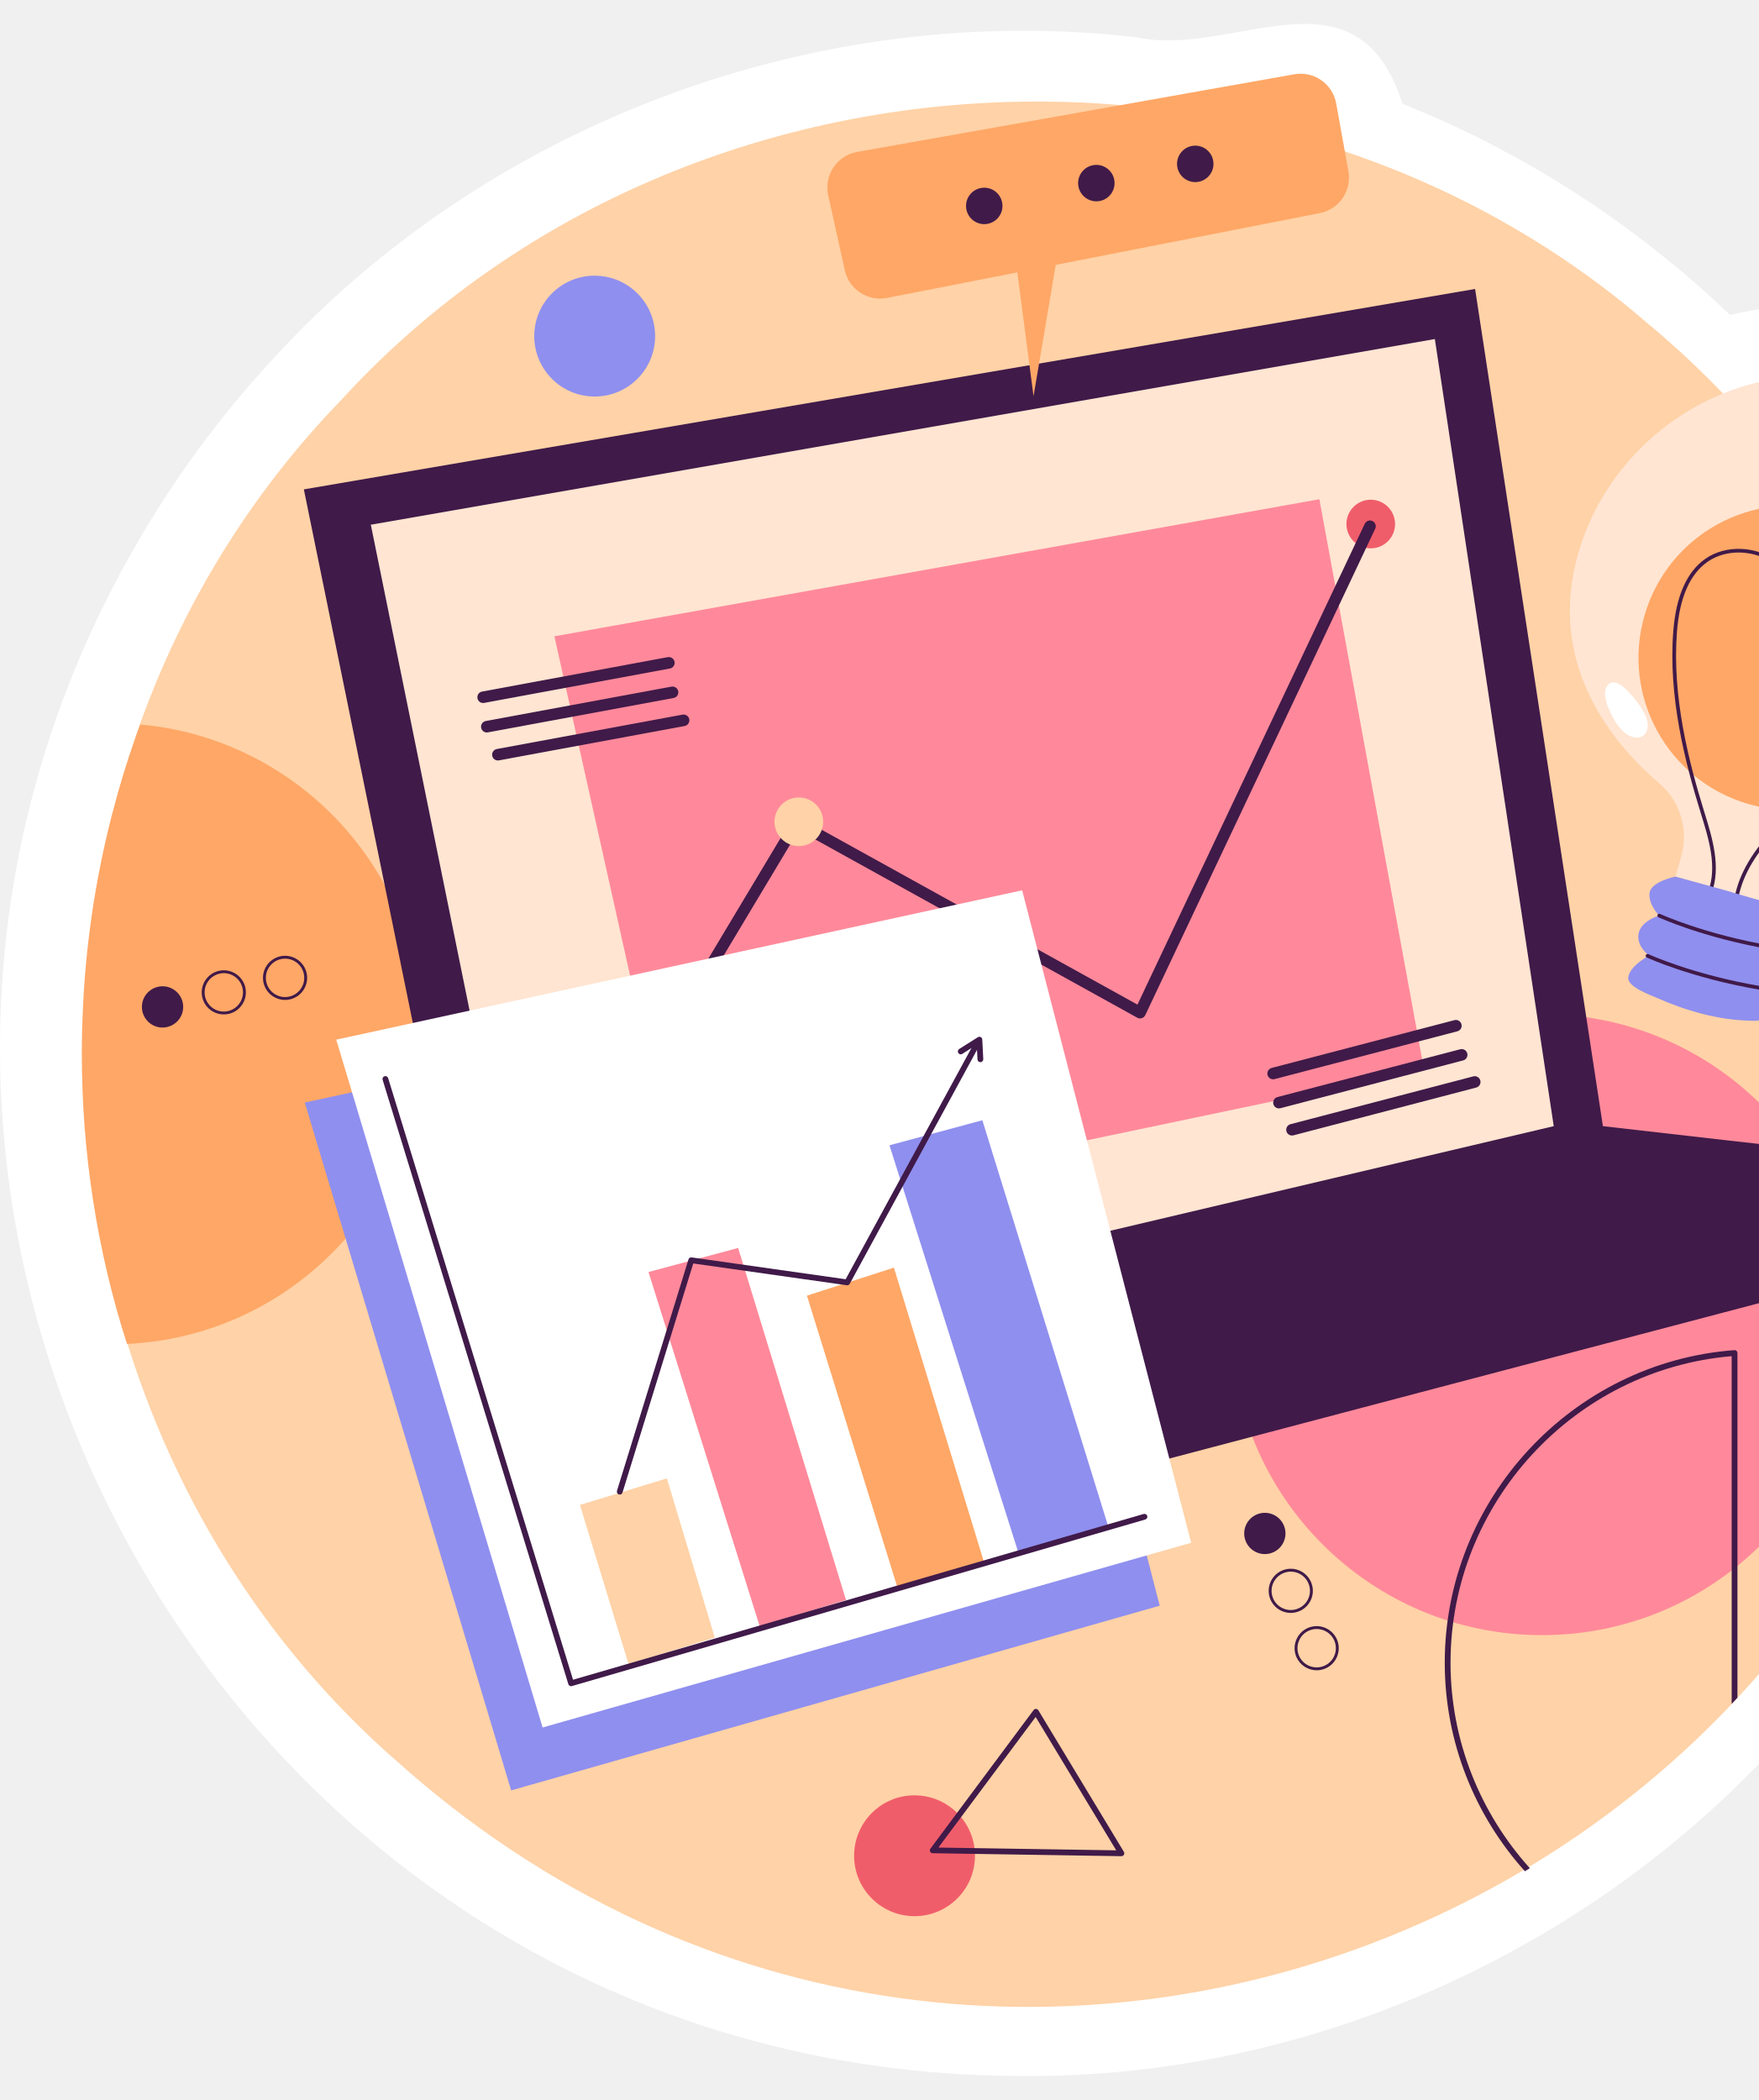
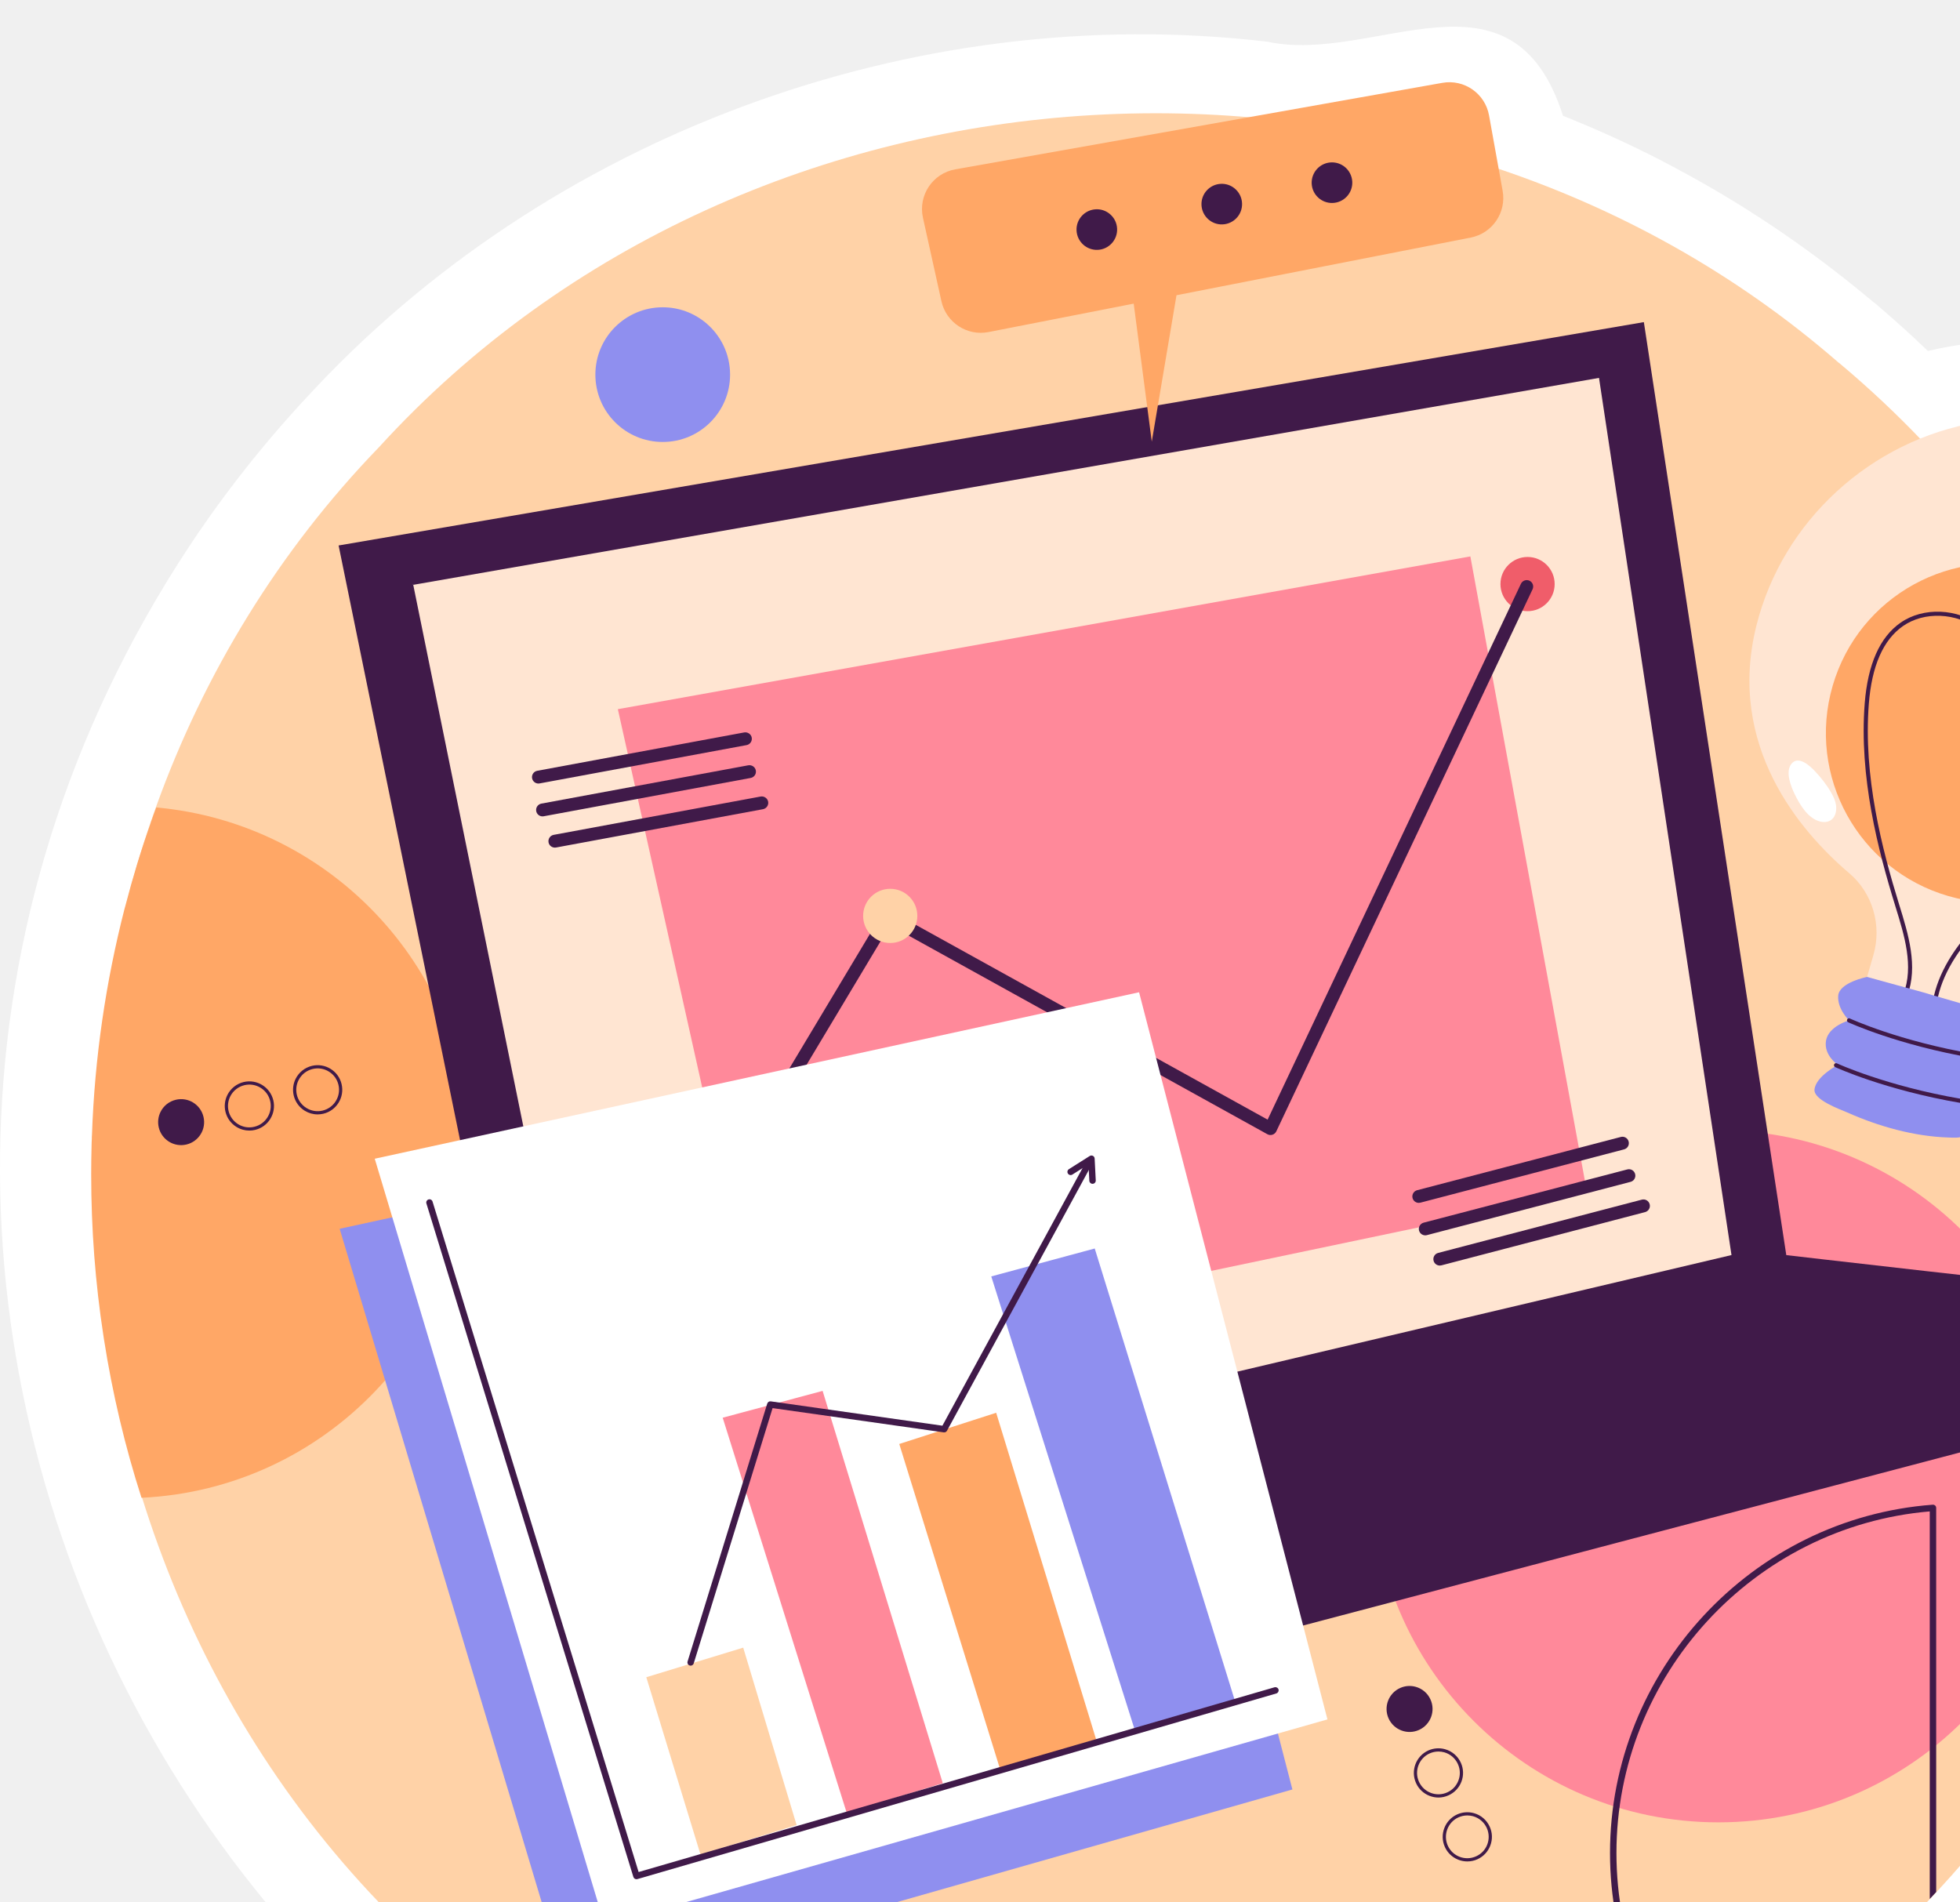
- <svg xmlns="http://www.w3.org/2000/svg" width="67" height="80" viewBox="0 0 67 80" fill="none">
-   <g id="data-analysis 1" clip-path="url(#clip0_5573_51921)">
+ <svg xmlns="http://www.w3.org/2000/svg" width="67" height="65" viewBox="0 0 67 65" fill="none">
+   <g id="data-analysis 1" clip-path="url(#clip0_7371_23342)">
    <g id="Group">
-       <path id="Vector" d="M38.894 79.084C8.344 79.052 -10.297 45.048 6.081 19.274C7.356 17.267 8.829 15.362 10.46 13.609C18.692 4.636 31.227 0.004 43.32 1.424C46.978 2.219 51.684 -1.511 53.429 3.957C54.758 4.488 56.055 5.087 57.3 5.756L57.261 5.737C59.584 6.97 61.765 8.437 63.818 10.142C63.882 10.194 63.952 10.251 64.024 10.311C64.11 10.376 64.193 10.445 64.272 10.518C64.815 10.981 65.36 11.476 65.902 11.997C66.172 11.932 66.445 11.877 66.718 11.831C67.394 11.716 68.088 11.659 68.78 11.659C72.439 11.659 75.835 13.26 77.864 15.941C80.424 19.327 80.71 24.401 78.574 28.568C78.111 29.472 77.529 30.307 76.855 31.039C77.037 31.791 77.2 32.581 77.341 33.386C78.279 38.734 78.084 44.201 76.798 49.471C76.041 52.534 74.926 55.465 73.476 58.222C73.476 58.222 73.475 58.223 73.475 58.223C73.443 58.289 73.41 58.35 73.377 58.409C73.374 58.416 73.368 58.428 73.368 58.428C72.343 60.356 71.14 62.216 69.795 63.955C62.563 73.41 50.831 79.194 38.894 79.084Z" fill="white" />
+       <path id="Vector" d="M38.894 79.085C8.344 79.053 -10.297 45.049 6.081 19.275C7.356 17.268 8.829 15.363 10.46 13.61C18.692 4.637 31.227 0.005 43.32 1.425C46.978 2.22 51.684 -1.51 53.429 3.958C54.758 4.489 56.055 5.088 57.3 5.757L57.261 5.738C59.584 6.971 61.765 8.438 63.818 10.143C63.882 10.194 63.952 10.252 64.024 10.312C64.11 10.377 64.193 10.446 64.272 10.519C64.815 10.982 65.36 11.476 65.902 11.998C66.172 11.933 66.445 11.877 66.718 11.832C67.394 11.717 68.088 11.66 68.78 11.66C72.439 11.66 75.835 13.261 77.864 15.942C80.424 19.328 80.71 24.402 78.574 28.569C78.111 29.473 77.529 30.308 76.855 31.04C77.037 31.792 77.2 32.582 77.341 33.387C78.279 38.735 78.084 44.202 76.798 49.472C76.041 52.535 74.926 55.466 73.476 58.223C73.476 58.223 73.475 58.224 73.475 58.224C73.443 58.29 73.41 58.351 73.377 58.41C73.374 58.417 73.368 58.429 73.368 58.429C72.343 60.357 71.14 62.217 69.795 63.956C62.563 73.412 50.831 79.195 38.894 79.085Z" fill="white" />
      <g id="Group_2">
-         <path id="Vector_2" d="M75.736 40.13C75.601 71.656 38.306 88.109 14.954 66.947C14.949 66.947 14.949 66.947 14.949 66.947C0.084 53.772 -0.846 29.558 12.957 15.283C25.718 1.289 48.584 -0.035 62.866 12.406H62.87C70.956 19.173 75.798 29.571 75.736 40.13Z" fill="#FFD2A7" />
+         <path id="Vector_2" d="M75.736 40.133C75.6 71.659 38.305 88.112 14.953 66.95C14.949 66.95 14.949 66.95 14.949 66.95C0.083 53.775 -0.847 29.561 12.956 15.286C25.718 1.292 48.583 -0.032 62.865 12.409H62.87C70.956 19.176 75.798 29.574 75.736 40.133Z" fill="#FFD2A7" />
        <g id="Group_3">
          <g id="Group_4">
-             <path id="Vector_3" d="M58.74 62.291C65.273 62.291 70.569 56.995 70.569 50.462C70.569 43.929 65.273 38.633 58.74 38.633C52.207 38.633 46.911 43.929 46.911 50.462C46.911 56.995 52.207 62.291 58.74 62.291Z" fill="#FF899A" />
-             <path id="Vector_4" d="M16.101 39.383C16.101 45.726 11.109 50.903 4.837 51.197C4.274 49.447 3.843 47.635 3.553 45.774C3.548 45.734 3.539 45.695 3.535 45.655C3.258 43.856 3.117 42.009 3.117 40.131C3.117 39.81 3.122 39.493 3.13 39.176C3.13 39.093 3.135 39.009 3.139 38.926V38.921C3.139 38.877 3.139 38.833 3.144 38.789C3.236 36.137 3.619 33.56 4.252 31.083C4.265 31.03 4.283 30.978 4.296 30.925C4.538 29.992 4.819 29.069 5.141 28.167C5.154 28.114 5.171 28.061 5.193 28.013C5.242 27.872 5.29 27.736 5.343 27.6C11.373 28.141 16.101 33.212 16.101 39.383Z" fill="#FFA766" />
+             <path id="Vector_3" d="M58.74 62.294C65.273 62.294 70.569 56.998 70.569 50.465C70.569 43.932 65.273 38.636 58.74 38.636C52.207 38.636 46.911 43.932 46.911 50.465C46.911 56.998 52.207 62.294 58.74 62.294Z" fill="#FF899A" />
+             <path id="Vector_4" d="M16.101 39.385C16.101 45.728 11.109 50.905 4.837 51.199C4.274 49.449 3.843 47.636 3.553 45.776C3.548 45.736 3.539 45.697 3.535 45.657C3.258 43.858 3.117 42.011 3.117 40.133C3.117 39.812 3.122 39.495 3.13 39.178C3.13 39.095 3.135 39.011 3.139 38.928V38.923C3.139 38.879 3.139 38.835 3.144 38.791C3.236 36.139 3.619 33.562 4.252 31.085C4.265 31.032 4.283 30.98 4.296 30.927C4.538 29.994 4.819 29.071 5.141 28.169C5.154 28.116 5.171 28.063 5.193 28.015C5.242 27.874 5.29 27.738 5.343 27.602C11.373 28.143 16.101 33.214 16.101 39.385Z" fill="#FFA766" />
          </g>
-           <path id="Vector_5" d="M66.151 51.461C66.129 51.443 66.099 51.43 66.068 51.434C59.884 51.896 55.037 57.126 55.037 63.341C55.037 66.367 56.185 69.165 58.089 71.285C58.155 71.245 58.217 71.205 58.278 71.17C56.4 69.085 55.257 66.328 55.257 63.341C55.257 57.28 59.95 52.173 65.967 51.663V64.911C66.041 64.832 66.112 64.753 66.187 64.674V51.544C66.187 51.514 66.174 51.483 66.151 51.461Z" fill="#401A49" />
+           <path id="Vector_5" d="M66.151 51.463C66.129 51.445 66.098 51.432 66.067 51.436C59.883 51.898 55.036 57.128 55.036 63.343C55.036 66.369 56.184 69.166 58.089 71.287C58.154 71.247 58.216 71.207 58.278 71.172C56.4 69.087 55.256 66.329 55.256 63.343C55.256 57.282 59.949 52.175 65.966 51.665V64.913C66.041 64.834 66.111 64.755 66.186 64.676V51.546C66.186 51.516 66.173 51.485 66.151 51.463Z" fill="#401A49" />
        </g>
-         <path id="Vector_6" d="M75.472 44.511C75.349 45.536 75.181 46.547 74.979 47.546C63.398 50.59 44.441 55.591 44.441 55.591L18.762 53.831L11.575 18.643L56.193 11.008L61.062 42.901C61.062 42.901 68.984 43.82 75.472 44.511Z" fill="#401A49" />
-         <path id="Vector_7" d="M14.119 19.954L20.633 51.997L59.189 42.901L54.66 12.916L14.119 19.991" fill="#FFE5D2" />
+         <path id="Vector_6" d="M75.472 44.514C75.349 45.539 75.181 46.55 74.979 47.549C63.398 50.593 44.441 55.593 44.441 55.593L18.762 53.834L11.575 18.646L56.193 11.011L61.062 42.904C61.062 42.904 68.984 43.823 75.472 44.514Z" fill="#401A49" />
+         <path id="Vector_7" d="M14.119 19.956L20.633 51.999L59.189 42.902L54.66 12.918L14.119 19.993" fill="#FFE5D2" />
        <g id="Group_5">
-           <path id="Vector_8" d="M63.824 33.394L64.038 32.653C64.333 31.638 64.021 30.534 63.216 29.849C61.539 28.422 59.016 25.497 60.039 21.389C60.932 17.804 63.954 15.047 67.605 14.432C70.749 13.902 74.238 14.929 76.208 17.532C78.287 20.281 78.203 24.382 76.675 27.363C75.962 28.754 74.888 29.957 73.522 30.731C72.544 31.285 71.446 31.617 70.331 31.74C70.33 31.74 70.329 31.74 70.327 31.74C69.176 31.841 68.196 32.621 67.897 33.737L67.687 34.517L63.824 33.394Z" fill="#FFE5D2" />
-           <path id="Vector_9" d="M73.785 26.675C72.892 29.751 69.674 31.52 66.599 30.627C63.524 29.734 61.754 26.516 62.648 23.441C63.541 20.365 66.758 18.596 69.834 19.489C72.909 20.383 74.678 23.6 73.785 26.675Z" fill="#FFA766" />
-           <path id="Vector_10" d="M66.103 34.617C66.101 34.617 66.099 34.617 66.097 34.617C66.058 34.614 66.029 34.581 66.032 34.541C66.104 33.63 66.56 32.702 67.386 31.785C67.781 31.347 68.223 30.946 68.651 30.557C68.972 30.265 69.303 29.964 69.611 29.65C70.551 28.694 71.312 27.592 71.874 26.376C72.105 25.876 72.373 25.212 72.393 24.507C72.412 23.808 72.16 23.16 71.72 22.773C71.232 22.345 70.47 22.209 69.78 22.424C69.434 22.532 69.1 22.724 68.797 22.984C68.889 23.291 68.938 23.615 68.941 23.944C68.947 24.627 68.697 25.162 68.272 25.375C68.17 25.425 68.021 25.472 67.882 25.411C67.755 25.354 67.669 25.217 67.637 25.023C67.566 24.594 67.707 24.118 68.055 23.608C68.228 23.356 68.424 23.131 68.636 22.939C68.445 22.357 68.099 21.848 67.643 21.51C66.869 20.938 65.778 20.892 65.049 21.401C64.377 21.869 63.985 22.761 63.884 24.052C63.688 26.537 64.335 29.026 64.919 30.917L64.926 30.939C65.23 31.922 65.575 33.036 65.198 34.032C65.184 34.068 65.144 34.087 65.107 34.072C65.071 34.059 65.052 34.018 65.066 33.981C65.426 33.032 65.104 31.989 64.791 30.98L64.785 30.959C64.196 29.056 63.546 26.55 63.743 24.041C63.848 22.706 64.26 21.778 64.968 21.285C65.746 20.743 66.907 20.791 67.727 21.397C68.192 21.74 68.547 22.252 68.751 22.839C69.056 22.585 69.391 22.398 69.738 22.29C70.475 22.059 71.289 22.208 71.813 22.668C72.285 23.081 72.554 23.77 72.534 24.511C72.513 25.241 72.239 25.923 72.002 26.436C71.433 27.666 70.663 28.781 69.712 29.749C69.401 30.066 69.068 30.368 68.746 30.661C68.321 31.048 67.881 31.447 67.492 31.88C66.686 32.773 66.243 33.673 66.173 34.553C66.17 34.59 66.139 34.617 66.103 34.617ZM68.681 23.089C68.496 23.264 68.325 23.465 68.171 23.688C67.844 24.167 67.711 24.608 67.776 25C67.79 25.084 67.829 25.233 67.939 25.282C68.032 25.323 68.148 25.279 68.209 25.248C68.765 24.97 68.802 24.18 68.8 23.945C68.798 23.652 68.757 23.364 68.681 23.089Z" fill="#401A49" />
+           <path id="Vector_8" d="M63.823 33.396L64.038 32.655C64.333 31.64 64.021 30.536 63.216 29.851C61.538 28.424 59.015 25.499 60.039 21.391C60.932 17.806 63.953 15.049 67.605 14.434C70.749 13.904 74.238 14.931 76.207 17.534C78.287 20.283 78.203 24.384 76.674 27.365C75.961 28.756 74.887 29.959 73.522 30.733C72.544 31.287 71.446 31.619 70.331 31.742C70.329 31.742 70.328 31.742 70.327 31.742C69.175 31.843 68.196 32.623 67.896 33.739L67.687 34.519L63.823 33.396Z" fill="#FFE5D2" />
+           <path id="Vector_9" d="M73.784 26.677C72.891 29.753 69.674 31.522 66.598 30.629C63.523 29.735 61.753 26.518 62.647 23.443C63.54 20.367 66.757 18.598 69.833 19.491C72.908 20.384 74.677 23.602 73.784 26.677Z" fill="#FFA766" />
+           <path id="Vector_10" d="M66.103 34.618C66.101 34.618 66.099 34.618 66.097 34.618C66.058 34.615 66.029 34.581 66.032 34.542C66.104 33.631 66.56 32.703 67.386 31.786C67.781 31.348 68.223 30.947 68.651 30.558C68.972 30.266 69.303 29.965 69.611 29.651C70.551 28.695 71.312 27.593 71.874 26.377C72.105 25.877 72.373 25.213 72.393 24.508C72.412 23.809 72.16 23.161 71.72 22.774C71.232 22.346 70.47 22.21 69.78 22.425C69.434 22.533 69.1 22.724 68.797 22.985C68.889 23.292 68.938 23.616 68.941 23.945C68.947 24.628 68.697 25.163 68.272 25.376C68.17 25.426 68.021 25.473 67.882 25.412C67.755 25.355 67.669 25.218 67.637 25.024C67.566 24.595 67.707 24.119 68.055 23.61C68.228 23.357 68.424 23.132 68.636 22.94C68.445 22.357 68.099 21.849 67.643 21.511C66.869 20.939 65.778 20.893 65.049 21.402C64.377 21.87 63.985 22.762 63.884 24.053C63.688 26.538 64.335 29.027 64.919 30.918L64.926 30.94C65.23 31.923 65.575 33.037 65.198 34.033C65.184 34.069 65.144 34.088 65.107 34.073C65.071 34.06 65.052 34.019 65.066 33.983C65.426 33.033 65.104 31.99 64.791 30.981L64.785 30.96C64.196 29.057 63.546 26.551 63.743 24.042C63.848 22.706 64.26 21.779 64.968 21.286C65.746 20.744 66.907 20.791 67.727 21.398C68.192 21.741 68.547 22.253 68.751 22.84C69.056 22.586 69.391 22.398 69.738 22.29C70.475 22.06 71.289 22.209 71.813 22.669C72.285 23.082 72.554 23.771 72.534 24.512C72.513 25.242 72.239 25.924 72.002 26.436C71.433 27.667 70.663 28.782 69.712 29.75C69.401 30.067 69.068 30.369 68.746 30.662C68.321 31.049 67.881 31.448 67.492 31.881C66.686 32.775 66.243 33.674 66.173 34.554C66.17 34.59 66.139 34.618 66.103 34.618ZM68.681 23.09C68.496 23.265 68.325 23.466 68.171 23.689C67.844 24.168 67.711 24.609 67.776 25.001C67.79 25.085 67.829 25.234 67.939 25.283C68.032 25.324 68.148 25.279 68.209 25.249C68.765 24.971 68.802 24.181 68.8 23.946C68.798 23.653 68.757 23.365 68.681 23.09Z" fill="#401A49" />
          <g id="Group_6">
-             <path id="Vector_11" d="M68.264 35.584C68.477 35.18 67.747 34.504 67.747 34.504C67.747 34.504 65.79 33.942 65.792 33.935L63.823 33.395C63.823 33.395 62.876 33.581 62.837 34.032C62.798 34.483 63.207 34.879 63.207 34.879C63.207 34.879 62.503 35.075 62.42 35.575C62.337 36.074 62.827 36.401 62.827 36.401C62.827 36.401 62.065 36.796 62.027 37.247C61.996 37.602 62.911 37.922 63.145 38.026C64.219 38.504 65.431 38.847 66.612 38.883C66.765 38.888 67.126 38.922 67.216 38.751C67.429 38.348 66.977 37.596 66.977 37.596C66.977 37.596 67.586 37.587 67.786 37.118C67.986 36.65 67.476 36.098 67.476 36.098C67.476 36.098 68.051 35.987 68.264 35.584Z" fill="#8F8FEF" />
-             <path id="Vector_12" d="M67.476 36.169C67.472 36.169 67.468 36.169 67.464 36.169C64.878 35.727 63.194 34.951 63.178 34.943C63.142 34.927 63.127 34.885 63.143 34.85C63.159 34.814 63.202 34.798 63.237 34.816C63.254 34.823 64.922 35.591 67.487 36.029C67.526 36.036 67.552 36.072 67.545 36.111C67.539 36.145 67.51 36.169 67.476 36.169Z" fill="#401A49" />
-             <path id="Vector_13" d="M67.03 37.702C67.027 37.702 67.022 37.702 67.019 37.701C64.433 37.259 62.749 36.484 62.732 36.476C62.697 36.46 62.682 36.418 62.698 36.383C62.714 36.347 62.757 36.332 62.792 36.348C62.808 36.356 64.477 37.124 67.042 37.562C67.081 37.568 67.106 37.605 67.1 37.643C67.094 37.678 67.064 37.702 67.03 37.702Z" fill="#401A49" />
+             <path id="Vector_11" d="M68.264 35.585C68.477 35.181 67.747 34.505 67.747 34.505C67.747 34.505 65.79 33.943 65.791 33.936L63.823 33.395C63.823 33.395 62.875 33.582 62.837 34.033C62.798 34.484 63.207 34.88 63.207 34.88C63.207 34.88 62.503 35.076 62.419 35.576C62.336 36.075 62.826 36.402 62.826 36.402C62.826 36.402 62.065 36.797 62.026 37.248C61.996 37.603 62.91 37.923 63.144 38.027C64.219 38.505 65.43 38.848 66.612 38.884C66.765 38.889 67.126 38.923 67.216 38.752C67.429 38.349 66.976 37.597 66.976 37.597C66.976 37.597 67.586 37.588 67.786 37.12C67.986 36.651 67.475 36.099 67.475 36.099C67.475 36.099 68.051 35.988 68.264 35.585Z" fill="#8F8FEF" />
+             <path id="Vector_12" d="M67.475 36.17C67.471 36.17 67.467 36.17 67.463 36.169C64.877 35.727 63.193 34.952 63.177 34.944C63.141 34.928 63.126 34.886 63.142 34.851C63.158 34.815 63.201 34.799 63.236 34.816C63.253 34.824 64.921 35.592 67.486 36.03C67.525 36.037 67.551 36.073 67.544 36.112C67.538 36.146 67.509 36.17 67.475 36.17Z" fill="#401A49" />
+             <path id="Vector_13" d="M67.03 37.703C67.027 37.703 67.022 37.703 67.019 37.702C64.433 37.26 62.749 36.485 62.732 36.477C62.697 36.461 62.682 36.419 62.698 36.384C62.714 36.348 62.757 36.333 62.792 36.349C62.808 36.357 64.477 37.124 67.042 37.563C67.081 37.569 67.106 37.606 67.1 37.644C67.094 37.679 67.064 37.703 67.03 37.703Z" fill="#401A49" />
          </g>
-           <path id="Vector_14" d="M61.344 27.135C61.548 27.558 61.825 27.984 62.225 28.083C62.378 28.12 62.555 28.098 62.666 27.96C62.757 27.847 62.784 27.676 62.762 27.523C62.74 27.369 62.675 27.232 62.603 27.104C62.446 26.825 62.249 26.581 62.04 26.357C61.861 26.166 61.469 25.812 61.236 26.112C61.023 26.386 61.223 26.883 61.344 27.135Z" fill="white" />
+           <path id="Vector_14" d="M61.344 27.137C61.548 27.56 61.825 27.986 62.225 28.084C62.377 28.122 62.555 28.099 62.665 27.962C62.757 27.849 62.784 27.678 62.762 27.524C62.74 27.371 62.675 27.233 62.603 27.106C62.445 26.827 62.249 26.583 62.039 26.359C61.86 26.168 61.468 25.814 61.235 26.114C61.022 26.387 61.223 26.885 61.344 27.137Z" fill="white" />
        </g>
-         <path id="Vector_15" d="M24.058 43.378C24.058 43.889 23.643 44.304 23.132 44.304C22.62 44.304 22.205 43.889 22.205 43.378C22.205 42.866 22.62 42.451 23.132 42.451C23.643 42.451 24.058 42.866 24.058 43.378Z" fill="#8F8FEF" />
-         <path id="Vector_16" d="M52.218 20.89C52.729 20.89 53.144 20.475 53.144 19.964C53.144 19.452 52.729 19.037 52.218 19.037C51.706 19.037 51.291 19.452 51.291 19.964C51.291 20.475 51.706 20.89 52.218 20.89Z" fill="#F05D6A" />
+         <path id="Vector_15" d="M24.058 43.381C24.058 43.892 23.643 44.307 23.132 44.307C22.62 44.307 22.205 43.892 22.205 43.381C22.205 42.869 22.62 42.454 23.132 42.454C23.643 42.454 24.058 42.869 24.058 43.381Z" fill="#8F8FEF" />
+         <path id="Vector_16" d="M52.218 20.892C52.729 20.892 53.144 20.477 53.144 19.966C53.144 19.454 52.729 19.039 52.218 19.039C51.706 19.039 51.291 19.454 51.291 19.966C51.291 20.477 51.706 20.892 52.218 20.892Z" fill="#F05D6A" />
        <g id="Group_7">
-           <path id="Vector_17" d="M21.119 24.24L26.117 46.644L54.248 40.748L50.261 19.018L21.119 24.24Z" fill="#FF899A" />
-           <path id="Vector_18" d="M23.215 43.458C23.177 43.458 23.138 43.448 23.103 43.426C22.998 43.364 22.965 43.229 23.027 43.125L30.158 31.221C30.219 31.119 30.349 31.084 30.453 31.141L43.331 38.271L51.99 19.953C52.043 19.844 52.174 19.798 52.283 19.849C52.393 19.901 52.44 20.032 52.388 20.141L43.629 38.671C43.602 38.726 43.555 38.768 43.497 38.786C43.44 38.806 43.377 38.799 43.323 38.77L30.426 31.63L23.404 43.351C23.363 43.419 23.29 43.458 23.215 43.458Z" fill="#401A49" />
-           <path id="Vector_19" d="M30.431 32.232C30.943 32.232 31.358 31.817 31.358 31.305C31.358 30.794 30.943 30.379 30.431 30.379C29.919 30.379 29.504 30.794 29.504 31.305C29.504 31.817 29.919 32.232 30.431 32.232Z" fill="#FFD2A7" />
+           <path id="Vector_17" d="M21.12 24.242L26.117 46.647L54.249 40.751L50.262 19.02L21.12 24.242Z" fill="#FF899A" />
+           <path id="Vector_18" d="M23.216 43.459C23.177 43.459 23.139 43.45 23.103 43.428C22.999 43.366 22.965 43.231 23.027 43.127L30.158 31.223C30.219 31.12 30.35 31.086 30.453 31.143L43.332 38.273L51.991 19.956C52.043 19.846 52.174 19.8 52.284 19.851C52.394 19.903 52.44 20.033 52.389 20.143L43.629 38.673C43.603 38.728 43.555 38.77 43.498 38.788C43.441 38.808 43.377 38.801 43.324 38.772L30.427 31.632L23.405 43.353C23.364 43.421 23.291 43.459 23.216 43.459Z" fill="#401A49" />
+           <path id="Vector_19" d="M30.431 32.235C30.943 32.235 31.358 31.82 31.358 31.308C31.358 30.797 30.943 30.382 30.431 30.382C29.92 30.382 29.505 30.797 29.505 31.308C29.505 31.82 29.92 32.235 30.431 32.235Z" fill="#FFD2A7" />
          <g id="Group_8">
-             <path id="Vector_20" d="M18.405 26.781C18.301 26.781 18.208 26.707 18.189 26.601C18.167 26.481 18.246 26.367 18.365 26.345L25.44 25.034C25.557 25.015 25.674 25.091 25.697 25.211C25.719 25.33 25.64 25.445 25.52 25.467L18.445 26.777C18.432 26.78 18.418 26.781 18.405 26.781Z" fill="#401A49" />
-             <path id="Vector_21" d="M18.545 27.904C18.442 27.904 18.349 27.83 18.329 27.724C18.307 27.604 18.386 27.49 18.506 27.467L25.581 26.157C25.698 26.138 25.815 26.214 25.837 26.334C25.859 26.453 25.78 26.568 25.66 26.59L18.586 27.9C18.572 27.902 18.559 27.904 18.545 27.904Z" fill="#401A49" />
-             <path id="Vector_22" d="M18.967 28.97C18.863 28.97 18.77 28.896 18.751 28.79C18.729 28.671 18.808 28.556 18.927 28.534L26.002 27.224C26.119 27.204 26.236 27.281 26.258 27.4C26.28 27.52 26.201 27.634 26.082 27.657L19.007 28.967C18.994 28.969 18.98 28.97 18.967 28.97Z" fill="#401A49" />
+             <path id="Vector_20" d="M18.405 26.784C18.301 26.784 18.209 26.71 18.189 26.604C18.167 26.484 18.246 26.37 18.366 26.348L25.441 25.037C25.558 25.018 25.675 25.094 25.697 25.214C25.719 25.333 25.64 25.448 25.521 25.47L18.445 26.78C18.432 26.783 18.419 26.784 18.405 26.784Z" fill="#401A49" />
+             <path id="Vector_21" d="M18.546 27.907C18.442 27.907 18.349 27.833 18.33 27.727C18.308 27.607 18.387 27.493 18.506 27.47L25.581 26.16C25.698 26.141 25.815 26.217 25.837 26.337C25.86 26.456 25.78 26.571 25.661 26.593L18.586 27.903C18.573 27.905 18.559 27.907 18.546 27.907Z" fill="#401A49" />
+             <path id="Vector_22" d="M18.967 28.974C18.863 28.974 18.77 28.9 18.751 28.794C18.729 28.675 18.808 28.56 18.927 28.538L26.002 27.228C26.119 27.208 26.236 27.285 26.258 27.404C26.28 27.524 26.201 27.638 26.082 27.661L19.007 28.971C18.994 28.973 18.98 28.974 18.967 28.974Z" fill="#401A49" />
          </g>
          <g id="Group_9">
-             <path id="Vector_23" d="M48.499 41.116C48.401 41.116 48.312 41.05 48.286 40.952C48.256 40.834 48.326 40.714 48.444 40.683L55.405 38.863C55.524 38.831 55.642 38.903 55.673 39.02C55.704 39.138 55.634 39.258 55.516 39.288L48.555 41.109C48.536 41.114 48.517 41.116 48.499 41.116Z" fill="#401A49" />
-             <path id="Vector_24" d="M48.72 42.225C48.623 42.225 48.533 42.16 48.508 42.061C48.477 41.943 48.547 41.823 48.665 41.792L55.626 39.972C55.745 39.941 55.864 40.012 55.894 40.129C55.925 40.247 55.855 40.367 55.737 40.397L48.776 42.218C48.757 42.223 48.739 42.225 48.72 42.225Z" fill="#401A49" />
-             <path id="Vector_25" d="M49.218 43.258C49.12 43.258 49.031 43.193 49.005 43.094C48.974 42.976 49.045 42.856 49.162 42.826L56.124 41.005C56.243 40.974 56.361 41.045 56.392 41.163C56.423 41.28 56.352 41.4 56.235 41.431L49.273 43.251C49.255 43.256 49.236 43.258 49.218 43.258Z" fill="#401A49" />
+             <path id="Vector_23" d="M48.499 41.118C48.401 41.118 48.312 41.052 48.286 40.953C48.256 40.836 48.326 40.716 48.444 40.685L55.405 38.865C55.524 38.833 55.642 38.905 55.673 39.022C55.704 39.14 55.634 39.26 55.516 39.29L48.555 41.111C48.536 41.116 48.517 41.118 48.499 41.118Z" fill="#401A49" />
+             <path id="Vector_24" d="M48.721 42.228C48.623 42.228 48.534 42.163 48.508 42.064C48.477 41.946 48.548 41.826 48.665 41.795L55.627 39.975C55.745 39.944 55.864 40.014 55.895 40.132C55.926 40.25 55.855 40.37 55.738 40.4L48.776 42.221C48.758 42.226 48.739 42.228 48.721 42.228Z" fill="#401A49" />
+             <path id="Vector_25" d="M49.218 43.261C49.12 43.261 49.031 43.196 49.005 43.097C48.974 42.979 49.045 42.859 49.162 42.829L56.124 41.008C56.243 40.977 56.361 41.048 56.392 41.166C56.423 41.283 56.352 41.403 56.235 41.434L49.273 43.254C49.255 43.259 49.236 43.261 49.218 43.261Z" fill="#401A49" />
          </g>
        </g>
        <g id="Group_10">
-           <path id="Vector_26" d="M11.611 42.002L19.472 68.206L44.179 61.169L37.74 36.312L11.611 42.002Z" fill="#8F8FEF" />
+           <path id="Vector_26" d="M11.611 42.004L19.472 68.208L44.179 61.17L37.74 36.315L11.611 42.004Z" fill="#8F8FEF" />
          <g id="Group_11">
-             <path id="Vector_27" d="M12.809 39.606L20.67 65.809L45.376 58.772L38.938 33.916L12.809 39.606Z" fill="white" />
+             <path id="Vector_27" d="M12.81 39.609L20.671 65.812L45.377 58.775L38.938 33.919L12.81 39.609Z" fill="white" />
            <g id="Group_12">
-               <path id="Vector_28" d="M23.945 63.395L22.092 57.331L25.405 56.32L27.23 62.385L23.945 63.395Z" fill="#FFD2A7" />
-               <path id="Vector_29" d="M28.943 61.962L24.704 48.458L28.119 47.541L32.228 60.952L28.943 61.962Z" fill="#FF899A" />
-               <path id="Vector_30" d="M34.184 60.466L30.74 49.358L34.053 48.291L37.469 59.456L34.184 60.466Z" fill="#FFA766" />
-               <path id="Vector_31" d="M38.788 59.128L33.884 43.63L37.422 42.676L42.213 58.136L38.788 59.128Z" fill="#8F8FEF" />
-               <path id="Vector_32" d="M21.756 64.236C21.709 64.236 21.665 64.205 21.651 64.158L14.576 41.136C14.558 41.078 14.59 41.017 14.648 40.999C14.706 40.981 14.768 41.014 14.786 41.072L21.829 63.99L43.568 57.675C43.625 57.66 43.687 57.692 43.704 57.75C43.721 57.808 43.687 57.869 43.629 57.886L21.787 64.231C21.776 64.234 21.766 64.236 21.756 64.236Z" fill="#401A49" />
+               <path id="Vector_28" d="M23.946 63.397L22.093 57.333L25.406 56.322L27.231 62.386L23.946 63.397Z" fill="#FFD2A7" />
+               <path id="Vector_29" d="M28.943 61.966L24.704 48.462L28.12 47.545L32.228 60.956L28.943 61.966Z" fill="#FF899A" />
+               <path id="Vector_30" d="M34.184 60.468L30.74 49.36L34.053 48.293L37.469 59.458L34.184 60.468Z" fill="#FFA766" />
+               <path id="Vector_31" d="M38.789 59.13L33.885 43.632L37.422 42.678L42.214 58.138L38.789 59.13Z" fill="#8F8FEF" />
+               <path id="Vector_32" d="M21.756 64.238C21.709 64.238 21.666 64.207 21.651 64.16L14.576 41.138C14.558 41.08 14.591 41.019 14.649 41.001C14.707 40.983 14.769 41.016 14.786 41.074L21.83 63.992L43.568 57.677C43.626 57.662 43.688 57.694 43.705 57.752C43.721 57.81 43.688 57.871 43.63 57.888L21.787 64.234C21.777 64.236 21.767 64.238 21.756 64.238Z" fill="#401A49" />
              <g id="Group_13">
-                 <path id="Vector_33" d="M23.608 56.936C23.598 56.936 23.587 56.934 23.576 56.931C23.518 56.913 23.485 56.851 23.503 56.793L26.227 47.978C26.243 47.926 26.292 47.893 26.348 47.901L32.215 48.733L37.157 39.648C37.185 39.594 37.252 39.574 37.306 39.603C37.359 39.632 37.379 39.699 37.35 39.753L32.371 48.905C32.349 48.945 32.308 48.968 32.259 48.962L26.409 48.132L23.714 56.858C23.699 56.905 23.656 56.936 23.608 56.936Z" fill="#401A49" />
-                 <path id="Vector_34" d="M37.347 40.464C37.288 40.464 37.24 40.419 37.237 40.359L37.209 39.799L36.657 40.148C36.605 40.181 36.538 40.165 36.505 40.114C36.473 40.062 36.488 39.995 36.54 39.962L37.251 39.513C37.284 39.492 37.325 39.491 37.36 39.508C37.395 39.526 37.417 39.561 37.419 39.6L37.457 40.349C37.46 40.409 37.413 40.461 37.352 40.464C37.35 40.464 37.349 40.464 37.347 40.464Z" fill="#401A49" />
+                 <path id="Vector_33" d="M23.609 56.938C23.598 56.938 23.587 56.936 23.577 56.933C23.518 56.915 23.486 56.853 23.504 56.795L26.227 47.98C26.243 47.928 26.293 47.895 26.348 47.903L32.215 48.735L37.157 39.649C37.186 39.596 37.253 39.576 37.306 39.605C37.359 39.634 37.379 39.701 37.35 39.755L32.372 48.907C32.35 48.947 32.309 48.969 32.26 48.963L26.41 48.134L23.714 56.86C23.699 56.907 23.656 56.938 23.609 56.938Z" fill="#401A49" />
+                 <path id="Vector_34" d="M37.347 40.467C37.288 40.467 37.24 40.422 37.237 40.362L37.209 39.802L36.657 40.151C36.605 40.184 36.538 40.168 36.505 40.116C36.473 40.065 36.488 39.997 36.54 39.965L37.251 39.516C37.284 39.495 37.325 39.494 37.36 39.511C37.395 39.529 37.417 39.564 37.419 39.603L37.457 40.352C37.46 40.412 37.413 40.464 37.352 40.467C37.35 40.467 37.349 40.467 37.347 40.467Z" fill="#401A49" />
              </g>
            </g>
          </g>
        </g>
        <g id="Group_14">
-           <path id="Vector_35" d="M5.488 38.008C5.589 37.806 5.775 37.65 6.011 37.594C6.433 37.493 6.857 37.755 6.957 38.177C7.057 38.6 6.796 39.023 6.373 39.123C5.951 39.224 5.527 38.962 5.427 38.54C5.383 38.353 5.409 38.167 5.488 38.008Z" fill="#401A49" />
-           <path id="Vector_36" d="M8.524 38.645C8.37 38.645 8.218 38.603 8.084 38.52C7.893 38.402 7.759 38.217 7.707 37.998C7.662 37.807 7.685 37.605 7.773 37.429V37.429C7.885 37.205 8.089 37.044 8.331 36.986C8.784 36.879 9.237 37.159 9.344 37.61C9.451 38.062 9.171 38.516 8.72 38.623C8.655 38.638 8.589 38.645 8.524 38.645ZM7.871 37.478C7.795 37.631 7.775 37.807 7.814 37.973C7.859 38.163 7.976 38.324 8.142 38.427C8.308 38.529 8.504 38.562 8.694 38.515C9.086 38.422 9.33 38.028 9.237 37.635C9.192 37.446 9.076 37.284 8.909 37.182C8.743 37.079 8.548 37.048 8.357 37.093C8.146 37.143 7.969 37.283 7.871 37.478Z" fill="#401A49" />
-           <path id="Vector_37" d="M10.857 38.093C10.703 38.093 10.552 38.05 10.418 37.968C10.226 37.85 10.092 37.664 10.041 37.445C9.995 37.255 10.019 37.052 10.106 36.876V36.876C10.219 36.652 10.422 36.491 10.665 36.433C10.883 36.382 11.109 36.418 11.301 36.536C11.492 36.654 11.626 36.839 11.678 37.058C11.784 37.509 11.504 37.963 11.053 38.07C10.988 38.085 10.923 38.093 10.857 38.093ZM10.204 36.925C10.128 37.078 10.108 37.254 10.148 37.42C10.193 37.61 10.309 37.772 10.475 37.874C10.642 37.976 10.837 38.009 11.028 37.963C11.42 37.87 11.663 37.475 11.57 37.083C11.526 36.893 11.409 36.732 11.243 36.629C11.077 36.526 10.881 36.495 10.69 36.54C10.479 36.59 10.302 36.73 10.204 36.925Z" fill="#401A49" />
+           <path id="Vector_35" d="M5.488 38.008C5.588 37.806 5.774 37.65 6.01 37.594C6.433 37.493 6.856 37.755 6.956 38.177C7.057 38.6 6.795 39.023 6.373 39.123C5.95 39.224 5.527 38.962 5.427 38.54C5.383 38.353 5.409 38.167 5.488 38.008Z" fill="#401A49" />
+           <path id="Vector_36" d="M8.523 38.647C8.369 38.647 8.217 38.605 8.083 38.522C7.892 38.404 7.758 38.219 7.706 38C7.661 37.809 7.684 37.607 7.772 37.431V37.431C7.884 37.207 8.088 37.046 8.33 36.987C8.783 36.881 9.236 37.161 9.343 37.612C9.45 38.063 9.17 38.518 8.719 38.624C8.654 38.64 8.588 38.647 8.523 38.647ZM7.87 37.48C7.794 37.633 7.774 37.809 7.813 37.975C7.858 38.165 7.975 38.326 8.141 38.429C8.307 38.531 8.503 38.564 8.693 38.517C9.085 38.424 9.329 38.03 9.236 37.637C9.191 37.448 9.075 37.286 8.908 37.184C8.742 37.081 8.547 37.05 8.356 37.095C8.145 37.145 7.968 37.285 7.87 37.48Z" fill="#401A49" />
+           <path id="Vector_37" d="M10.857 38.094C10.703 38.094 10.551 38.051 10.417 37.969C10.226 37.851 10.092 37.665 10.04 37.446C9.995 37.255 10.018 37.053 10.106 36.877V36.877C10.218 36.653 10.422 36.492 10.665 36.434C10.883 36.383 11.108 36.419 11.3 36.537C11.492 36.655 11.625 36.84 11.677 37.059C11.784 37.51 11.504 37.964 11.053 38.071C10.988 38.086 10.922 38.094 10.857 38.094ZM10.204 36.926C10.128 37.079 10.108 37.255 10.147 37.421C10.192 37.611 10.309 37.773 10.475 37.875C10.641 37.977 10.837 38.01 11.027 37.964C11.419 37.871 11.663 37.476 11.57 37.084C11.525 36.894 11.409 36.733 11.242 36.63C11.076 36.527 10.88 36.496 10.69 36.541C10.479 36.591 10.302 36.731 10.204 36.926Z" fill="#401A49" />
        </g>
        <g id="Group_15">
-           <path id="Vector_38" d="M48.394 57.66C48.611 57.72 48.8 57.872 48.9 58.094C49.078 58.489 48.903 58.955 48.507 59.133C48.111 59.312 47.646 59.136 47.467 58.741C47.288 58.345 47.464 57.88 47.86 57.701C48.034 57.622 48.223 57.612 48.394 57.66Z" fill="#401A49" />
-           <path id="Vector_39" d="M49.171 61.445C49.07 61.445 48.97 61.426 48.873 61.39C48.663 61.31 48.497 61.154 48.404 60.95C48.213 60.527 48.402 60.027 48.824 59.836C49.004 59.755 49.207 59.74 49.396 59.792C49.637 59.86 49.835 60.029 49.937 60.257C50.03 60.462 50.037 60.69 49.958 60.9C49.878 61.111 49.722 61.277 49.517 61.369C49.406 61.419 49.289 61.445 49.171 61.445ZM49.171 59.872C49.068 59.872 48.965 59.894 48.87 59.937C48.502 60.103 48.339 60.537 48.504 60.904C48.67 61.271 49.104 61.436 49.471 61.269C49.649 61.189 49.785 61.044 49.855 60.861C49.924 60.679 49.917 60.48 49.837 60.302C49.748 60.104 49.576 59.957 49.366 59.898C49.302 59.881 49.237 59.872 49.171 59.872Z" fill="#401A49" />
-           <path id="Vector_40" d="M50.159 63.63C49.838 63.63 49.531 63.445 49.391 63.135C49.2 62.712 49.389 62.213 49.811 62.022C49.991 61.941 50.193 61.925 50.383 61.978C50.624 62.045 50.822 62.215 50.924 62.442C51.017 62.647 51.024 62.875 50.944 63.086C50.865 63.296 50.709 63.462 50.504 63.555C50.392 63.606 50.275 63.63 50.159 63.63ZM50.158 62.057C50.055 62.057 49.952 62.079 49.856 62.122C49.489 62.288 49.326 62.722 49.491 63.09C49.657 63.457 50.09 63.621 50.459 63.454C50.637 63.374 50.773 63.23 50.842 63.047C50.91 62.864 50.904 62.665 50.824 62.487C50.734 62.289 50.563 62.142 50.353 62.084C50.289 62.066 50.224 62.057 50.158 62.057Z" fill="#401A49" />
+           <path id="Vector_38" d="M48.394 57.661C48.611 57.721 48.8 57.873 48.9 58.095C49.079 58.49 48.903 58.956 48.507 59.135C48.112 59.313 47.646 59.137 47.467 58.742C47.289 58.346 47.465 57.88 47.86 57.702C48.035 57.623 48.223 57.613 48.394 57.661Z" fill="#401A49" />
+           <path id="Vector_39" d="M49.171 61.446C49.071 61.446 48.971 61.427 48.874 61.391C48.664 61.312 48.497 61.155 48.405 60.951C48.214 60.528 48.402 60.028 48.825 59.837C49.005 59.756 49.207 59.741 49.397 59.794C49.638 59.861 49.835 60.03 49.938 60.258C50.03 60.462 50.037 60.691 49.958 60.901C49.878 61.111 49.722 61.278 49.517 61.37C49.407 61.42 49.289 61.446 49.171 61.446ZM49.172 59.873C49.069 59.873 48.965 59.895 48.87 59.938C48.503 60.104 48.339 60.538 48.505 60.905C48.671 61.272 49.104 61.437 49.472 61.27C49.65 61.19 49.786 61.045 49.855 60.862C49.924 60.68 49.918 60.481 49.837 60.303C49.748 60.105 49.577 59.958 49.367 59.899C49.303 59.882 49.237 59.873 49.172 59.873Z" fill="#401A49" />
+           <path id="Vector_40" d="M50.159 63.63C49.838 63.63 49.531 63.446 49.391 63.136C49.2 62.713 49.389 62.214 49.811 62.023C49.991 61.942 50.193 61.926 50.383 61.979C50.624 62.046 50.822 62.215 50.924 62.443C51.017 62.648 51.024 62.876 50.944 63.087C50.865 63.297 50.709 63.463 50.504 63.556C50.392 63.607 50.275 63.63 50.159 63.63ZM50.158 62.058C50.055 62.058 49.952 62.08 49.856 62.123C49.489 62.289 49.326 62.723 49.491 63.091C49.657 63.458 50.09 63.622 50.459 63.455C50.637 63.375 50.773 63.231 50.842 63.048C50.91 62.865 50.904 62.666 50.824 62.488C50.734 62.29 50.563 62.143 50.353 62.084C50.289 62.067 50.224 62.058 50.158 62.058Z" fill="#401A49" />
        </g>
        <g id="Group_16">
-           <path id="Vector_41" d="M24.129 11.036C24.635 11.459 24.956 12.094 24.956 12.804C24.956 14.075 23.926 15.106 22.654 15.106C21.383 15.106 20.352 14.075 20.352 12.804C20.352 11.533 21.383 10.502 22.654 10.502C23.215 10.502 23.729 10.703 24.129 11.036Z" fill="#8F8FEF" />
-           <path id="Vector_42" d="M36.313 68.927C36.819 69.349 37.141 69.984 37.141 70.695C37.141 71.966 36.11 72.997 34.839 72.997C33.567 72.997 32.537 71.966 32.537 70.695C32.537 69.423 33.567 68.393 34.839 68.393C35.4 68.393 35.914 68.593 36.313 68.927Z" fill="#F05D6A" />
-           <path id="Vector_43" d="M42.719 70.712C42.718 70.712 42.718 70.712 42.717 70.712L35.53 70.599C35.489 70.599 35.451 70.575 35.433 70.538C35.415 70.501 35.419 70.457 35.444 70.424L39.374 65.146C39.396 65.116 39.434 65.1 39.468 65.102C39.504 65.103 39.538 65.123 39.556 65.155L42.813 70.545C42.834 70.579 42.834 70.622 42.815 70.657C42.794 70.691 42.758 70.712 42.719 70.712ZM35.748 70.383L42.522 70.489L39.453 65.408L35.748 70.383Z" fill="#401A49" />
+           <path id="Vector_41" d="M24.129 11.038C24.635 11.46 24.957 12.096 24.957 12.806C24.957 14.078 23.926 15.108 22.655 15.108C21.383 15.108 20.352 14.078 20.352 12.806C20.352 11.534 21.383 10.504 22.655 10.504C23.216 10.504 23.73 10.705 24.129 11.038Z" fill="#8F8FEF" />
        </g>
        <g id="Group_17">
-           <path id="Vector_44" d="M51.366 6.522L50.902 3.943C50.767 3.195 50.053 2.697 49.304 2.83L32.655 5.787C31.883 5.924 31.38 6.677 31.55 7.442L32.182 10.295C32.344 11.025 33.059 11.493 33.793 11.349L38.755 10.377L39.372 15.095L40.217 10.09L50.275 8.119C51.014 7.974 51.5 7.263 51.366 6.522Z" fill="#FFA766" />
+           <path id="Vector_42" d="M51.366 6.524L50.901 3.945C50.767 3.197 50.052 2.699 49.304 2.832L32.654 5.789C31.882 5.926 31.38 6.679 31.55 7.444L32.181 10.296C32.343 11.027 33.058 11.495 33.792 11.351L38.754 10.379L39.372 15.097L40.217 10.092L50.275 8.121C51.014 7.976 51.499 7.265 51.366 6.524Z" fill="#FFA766" />
          <g id="Group_18">
-             <path id="Vector_45" d="M37.918 7.295C38.075 7.416 38.179 7.604 38.188 7.818C38.203 8.201 37.904 8.523 37.521 8.538C37.138 8.553 36.816 8.254 36.801 7.871C36.786 7.488 37.084 7.166 37.468 7.151C37.636 7.144 37.794 7.199 37.918 7.295Z" fill="#401A49" />
-             <path id="Vector_46" d="M42.188 6.426C42.346 6.547 42.45 6.735 42.458 6.949C42.473 7.332 42.175 7.654 41.792 7.669C41.409 7.684 41.086 7.385 41.071 7.002C41.056 6.619 41.355 6.297 41.738 6.282C41.907 6.275 42.064 6.33 42.188 6.426Z" fill="#401A49" />
-             <path id="Vector_47" d="M45.956 5.693C46.113 5.814 46.218 6.002 46.226 6.216C46.241 6.599 45.942 6.922 45.559 6.936C45.176 6.951 44.854 6.653 44.839 6.27C44.824 5.887 45.123 5.564 45.506 5.549C45.675 5.543 45.832 5.597 45.956 5.693Z" fill="#401A49" />
+             <path id="Vector_43" d="M37.917 7.298C38.075 7.419 38.179 7.606 38.187 7.82C38.202 8.203 37.904 8.526 37.521 8.541C37.138 8.556 36.815 8.257 36.8 7.874C36.785 7.491 37.084 7.169 37.467 7.154C37.636 7.147 37.793 7.202 37.917 7.298Z" fill="#401A49" />
+             <path id="Vector_44" d="M42.188 6.428C42.345 6.549 42.45 6.737 42.458 6.951C42.473 7.334 42.174 7.656 41.791 7.671C41.408 7.686 41.086 7.387 41.071 7.004C41.056 6.621 41.355 6.299 41.737 6.284C41.907 6.277 42.064 6.332 42.188 6.428Z" fill="#401A49" />
+             <path id="Vector_45" d="M45.956 5.695C46.113 5.816 46.217 6.004 46.226 6.218C46.24 6.601 45.942 6.923 45.559 6.938C45.176 6.953 44.853 6.655 44.838 6.272C44.824 5.889 45.122 5.566 45.505 5.551C45.674 5.545 45.831 5.599 45.956 5.695Z" fill="#401A49" />
          </g>
        </g>
      </g>
    </g>
  </g>
  <defs>
-     <clipPath id="clip0_5573_51921">
+     <clipPath id="clip0_7371_23342">
      <rect width="80" height="80" fill="white" />
    </clipPath>
  </defs>
</svg>
